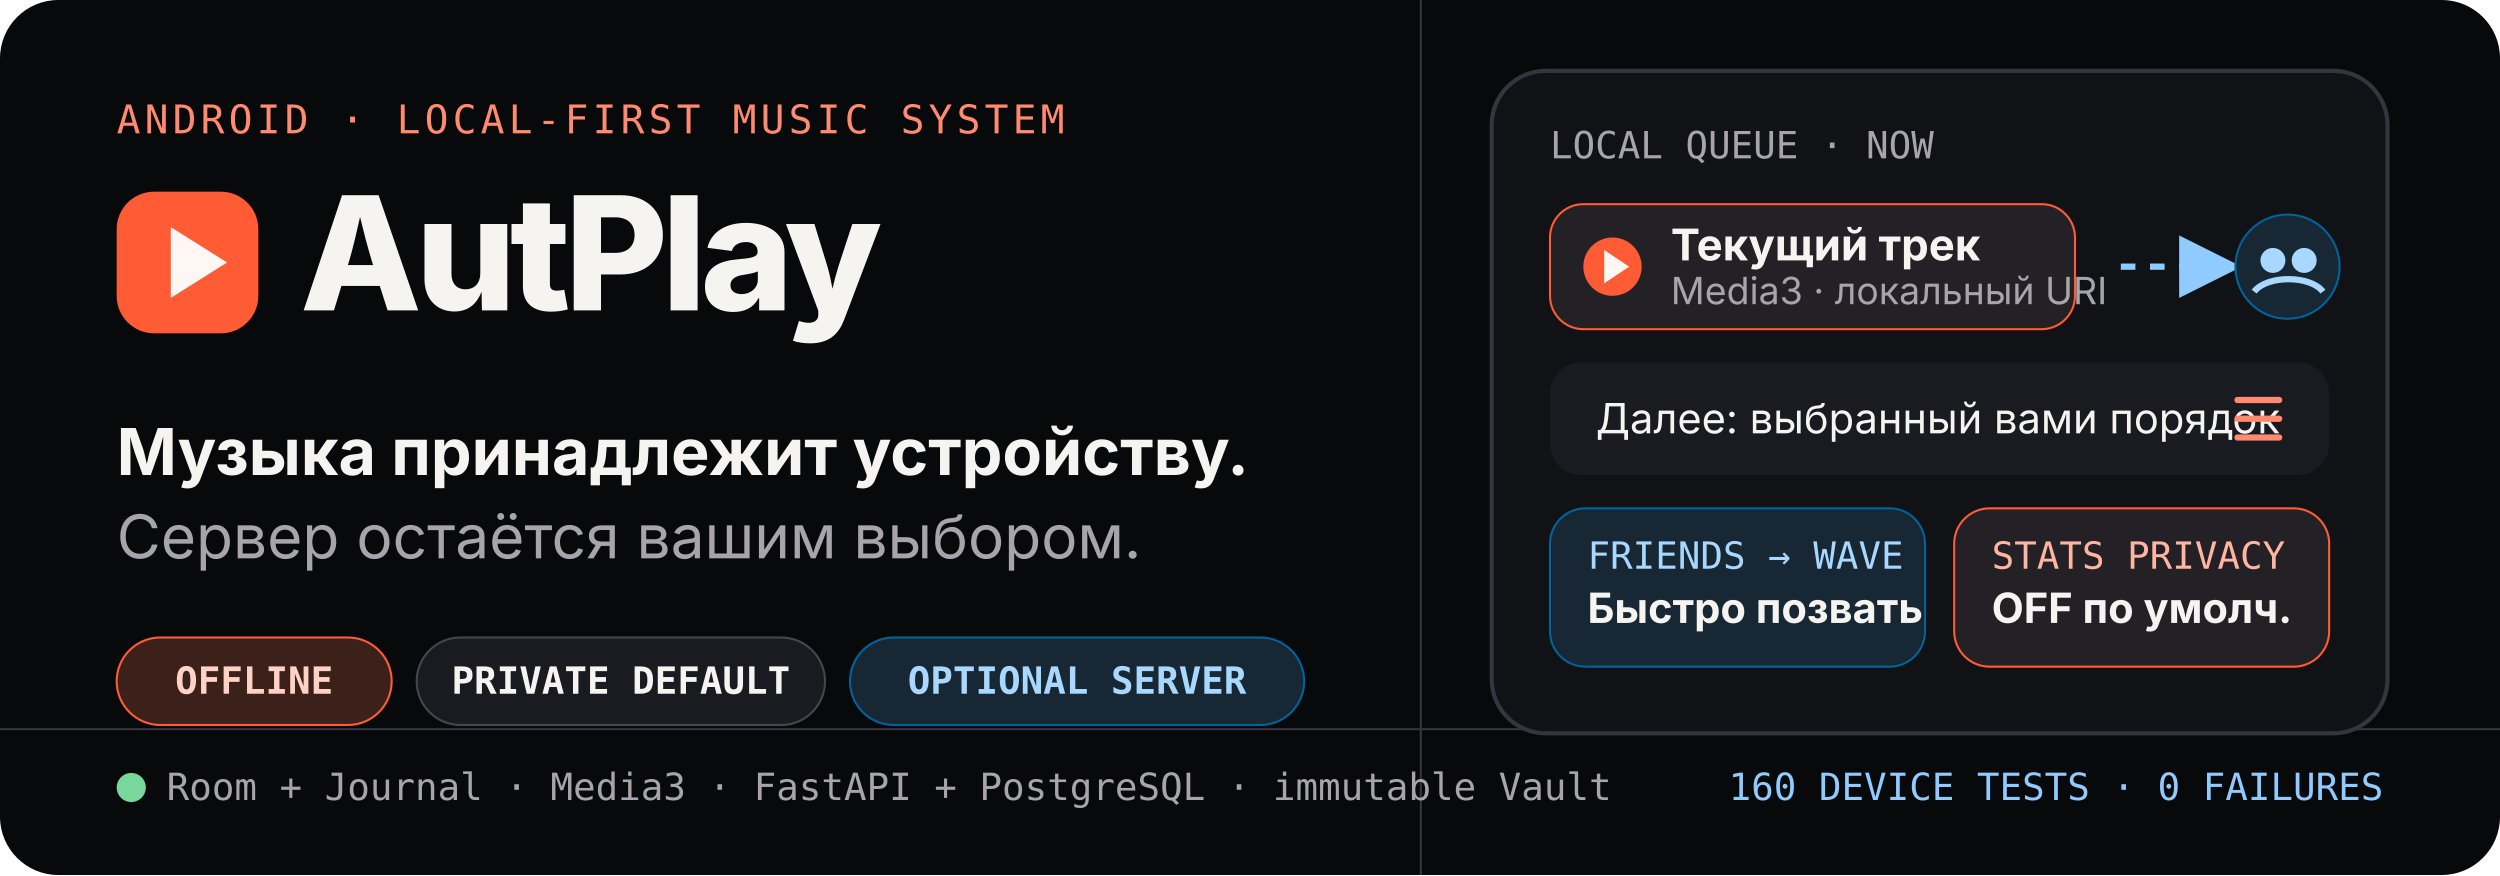
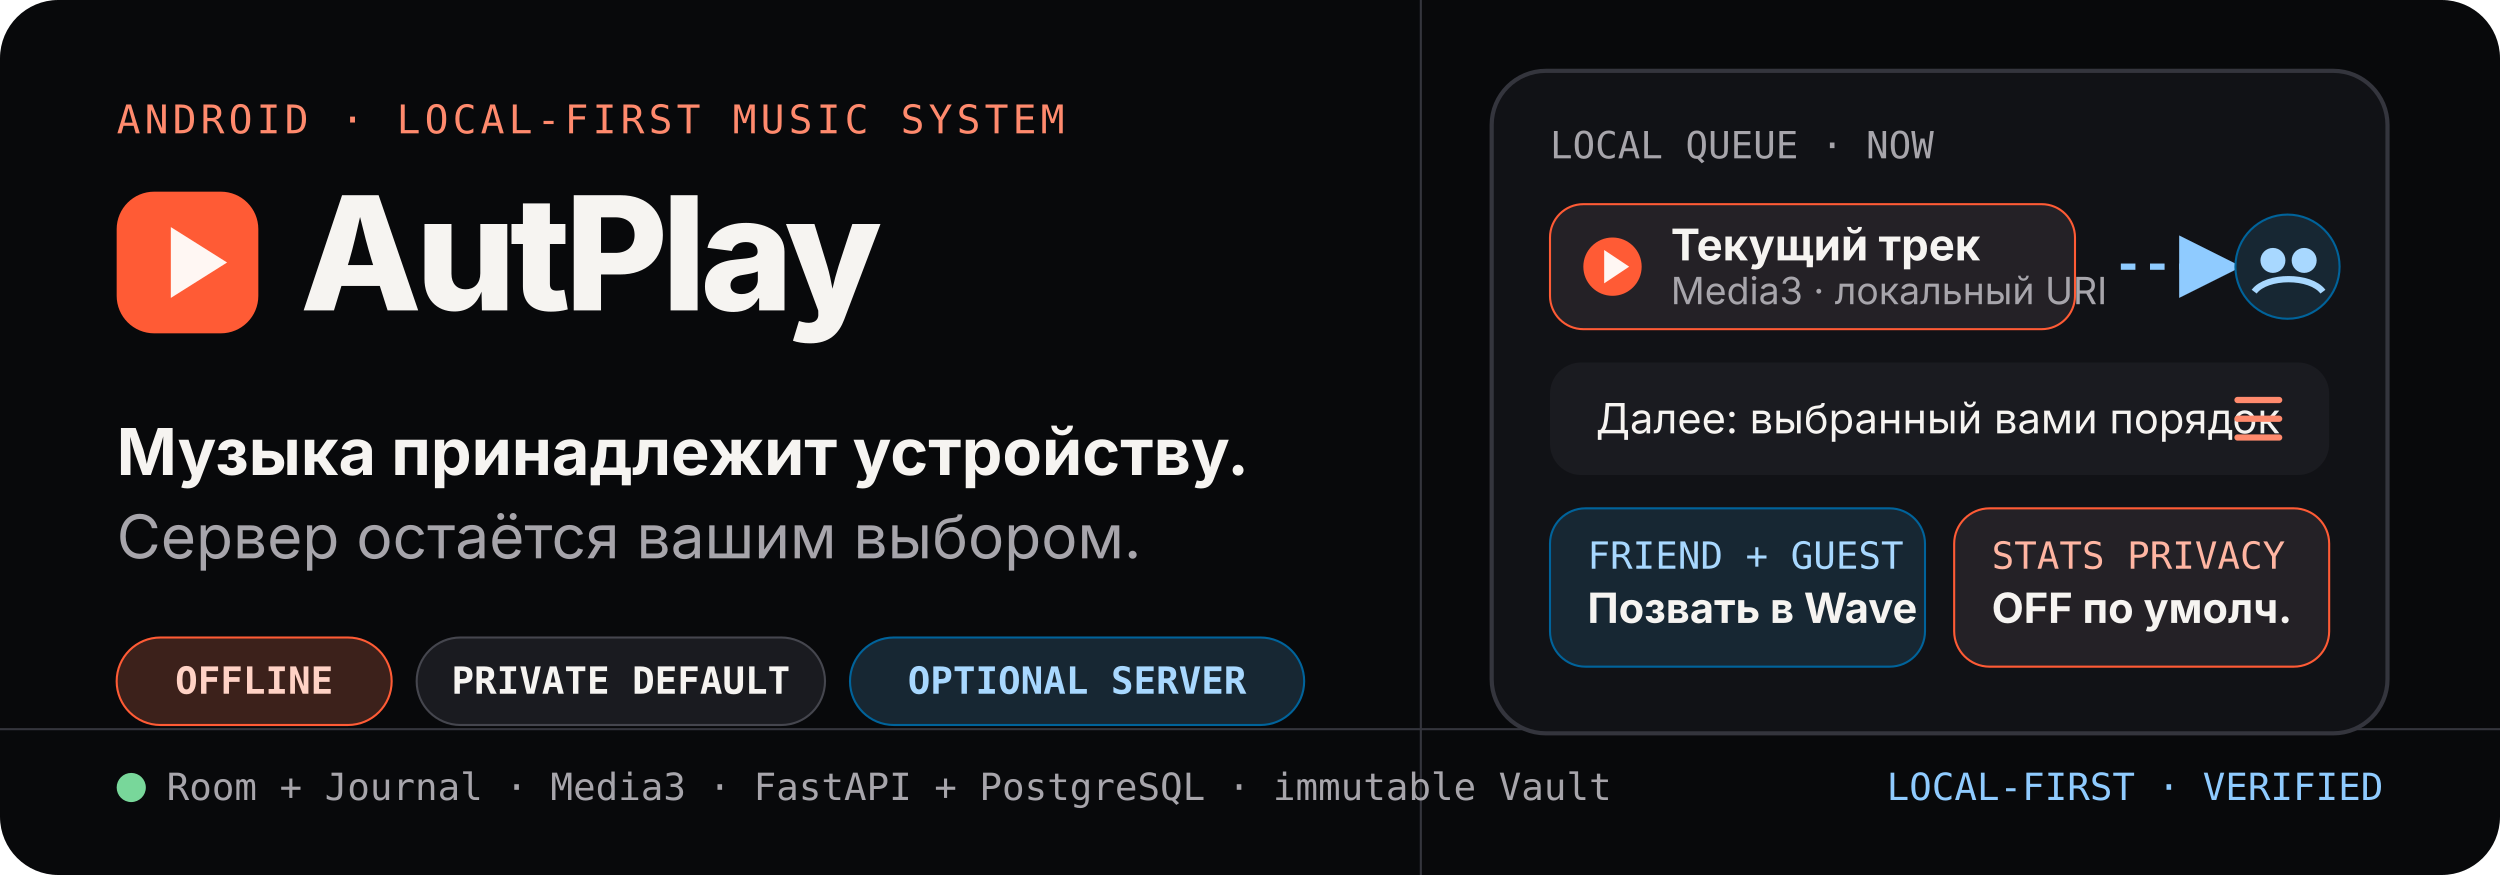
<svg xmlns="http://www.w3.org/2000/svg" width="1200" height="420" viewBox="0 0 1200 420" role="img" aria-labelledby="title desc">
  <defs>
    <marker id="arrow" markerWidth="10" markerHeight="10" refX="8" refY="5" orient="auto">
      <path d="M0 0L10 5L0 10Z" fill="#8FCBFF" />
    </marker>
  </defs>
  <rect width="1200" height="420" rx="28" fill="#08090B" />
  <path d="M0 350H1200M682 0V420" stroke="#34353D" stroke-width="1" />
  <g transform="translate(56 44)" font-family="-apple-system, BlinkMacSystemFont, 'Segoe UI', sans-serif">
    <text x="0" y="20" fill="#FF8A6D" font-size="19" font-family="ui-monospace, SFMono-Regular, Menlo, monospace" letter-spacing="2">ANDROID · LOCAL-FIRST MUSIC SYSTEM</text>
    <g transform="translate(0 48)">
      <rect width="68" height="68" rx="18" fill="#FF5B35" />
      <path d="M26 17L53 34L26 51Z" fill="#FFF7F3" />
      <text x="88" y="57" fill="#F6F4F1" font-size="76" font-weight="760" letter-spacing="-3">AutPlay</text>
    </g>
    <text x="0" y="184" fill="#F6F4F1" font-size="31" font-weight="680">Музыка принадлежит устройству.</text>
    <text x="0" y="224" fill="#A7A5AB" font-size="29">Сервер остаётся вашим выбором.</text>
    <g transform="translate(0 262)" font-family="ui-monospace, SFMono-Regular, Menlo, monospace" font-size="18" font-weight="650">
      <rect width="132" height="42" rx="21" fill="#3C211B" stroke="#FF5B35" />
      <text x="66" y="27" text-anchor="middle" fill="#FFD2C5">OFFLINE</text>
      <rect x="144" width="196" height="42" rx="21" fill="#1A1B20" stroke="#45464E" />
      <text x="242" y="27" text-anchor="middle" fill="#F6F4F1">PRIVATE DEFAULT</text>
      <rect x="352" width="218" height="42" rx="21" fill="#172733" stroke="#00639B" />
      <text x="461" y="27" text-anchor="middle" fill="#A8D8FF">OPTIONAL SERVER</text>
    </g>
  </g>
  <g transform="translate(716 34)" font-family="-apple-system, BlinkMacSystemFont, 'Segoe UI', sans-serif">
    <rect width="430" height="318" rx="26" fill="#111216" stroke="#34353D" stroke-width="2" />
    <text x="28" y="42" fill="#A7A5AB" font-size="18" font-family="ui-monospace, SFMono-Regular, Menlo, monospace">LOCAL QUEUE · NOW</text>
    <g transform="translate(28 64)">
      <rect width="252" height="60" rx="16" fill="#242126" stroke="#FF5B35" />
      <circle cx="30" cy="30" r="14" fill="#FF5B35" />
      <path d="M26 22L38 30L26 38Z" fill="#FFF7F3" />
      <text x="58" y="27" fill="#F6F4F1" font-size="21" font-weight="700">Текущий трек</text>
      <text x="58" y="48" fill="#A7A5AB" font-size="18">Media3 · локальный URI</text>
      <path d="M274 30H326" stroke="#8FCBFF" stroke-width="3" stroke-dasharray="7 7" marker-end="url(#arrow)" />
      <circle cx="354" cy="30" r="25" fill="#172733" stroke="#00639B" />
      <circle cx="347" cy="27" r="6" fill="#A8D8FF" />
      <circle cx="362" cy="27" r="6" fill="#A8D8FF" />
      <path d="M338 42C344 34 365 34 371 42" fill="none" stroke="#A8D8FF" stroke-width="3" />
    </g>
    <g transform="translate(28 140)">
      <rect width="374" height="54" rx="15" fill="#1A1B20" />
      <text x="22" y="34" fill="#F6F4F1" font-size="20">Далее: выбранный вами порядок</text>
      <path d="M330 18H350M330 27H350M330 36H350" stroke="#FF8A6D" stroke-width="3" stroke-linecap="round" />
    </g>
    <g transform="translate(28 210)">
      <rect width="180" height="76" rx="17" fill="#172733" stroke="#00639B" />
-       <text x="18" y="29" fill="#A8D8FF" font-size="18" font-family="ui-monospace, SFMono-Regular, Menlo, monospace">FRIENDS → WAVE</text>
-       <text x="18" y="55" fill="#F6F4F1" font-size="20" font-weight="650">Быстро позвать</text>
+       <text x="18" y="29" fill="#A8D8FF" font-size="18" font-family="ui-monospace, SFMono-Regular, Menlo, monospace">FRIEND + GUEST</text>
+       <text x="18" y="55" fill="#F6F4F1" font-size="20" font-weight="650">Позвать в Wave</text>
      <rect x="194" width="180" height="76" rx="17" fill="#242126" stroke="#FF5B35" />
      <text x="212" y="29" fill="#FFB5A2" font-size="18" font-family="ui-monospace, SFMono-Regular, Menlo, monospace">STATS PRIVACY</text>
      <text x="212" y="55" fill="#F6F4F1" font-size="20" font-weight="650">OFF по умолч.</text>
    </g>
  </g>
  <g transform="translate(56 384)" font-family="ui-monospace, SFMono-Regular, Menlo, monospace" font-size="18">
    <circle cx="7" cy="-6" r="7" fill="#78D79A" />
    <text x="24" y="0" fill="#A7A5AB">Room + Journal · Media3 · FastAPI + PostgreSQL · immutable Vault</text>
-     <text x="1088" y="0" text-anchor="end" fill="#8FCBFF">160 DEVICE TESTS · 0 FAILURES</text>
+     <text x="1088" y="0" text-anchor="end" fill="#8FCBFF">LOCAL-FIRST · VERIFIED</text>
  </g>
</svg>
